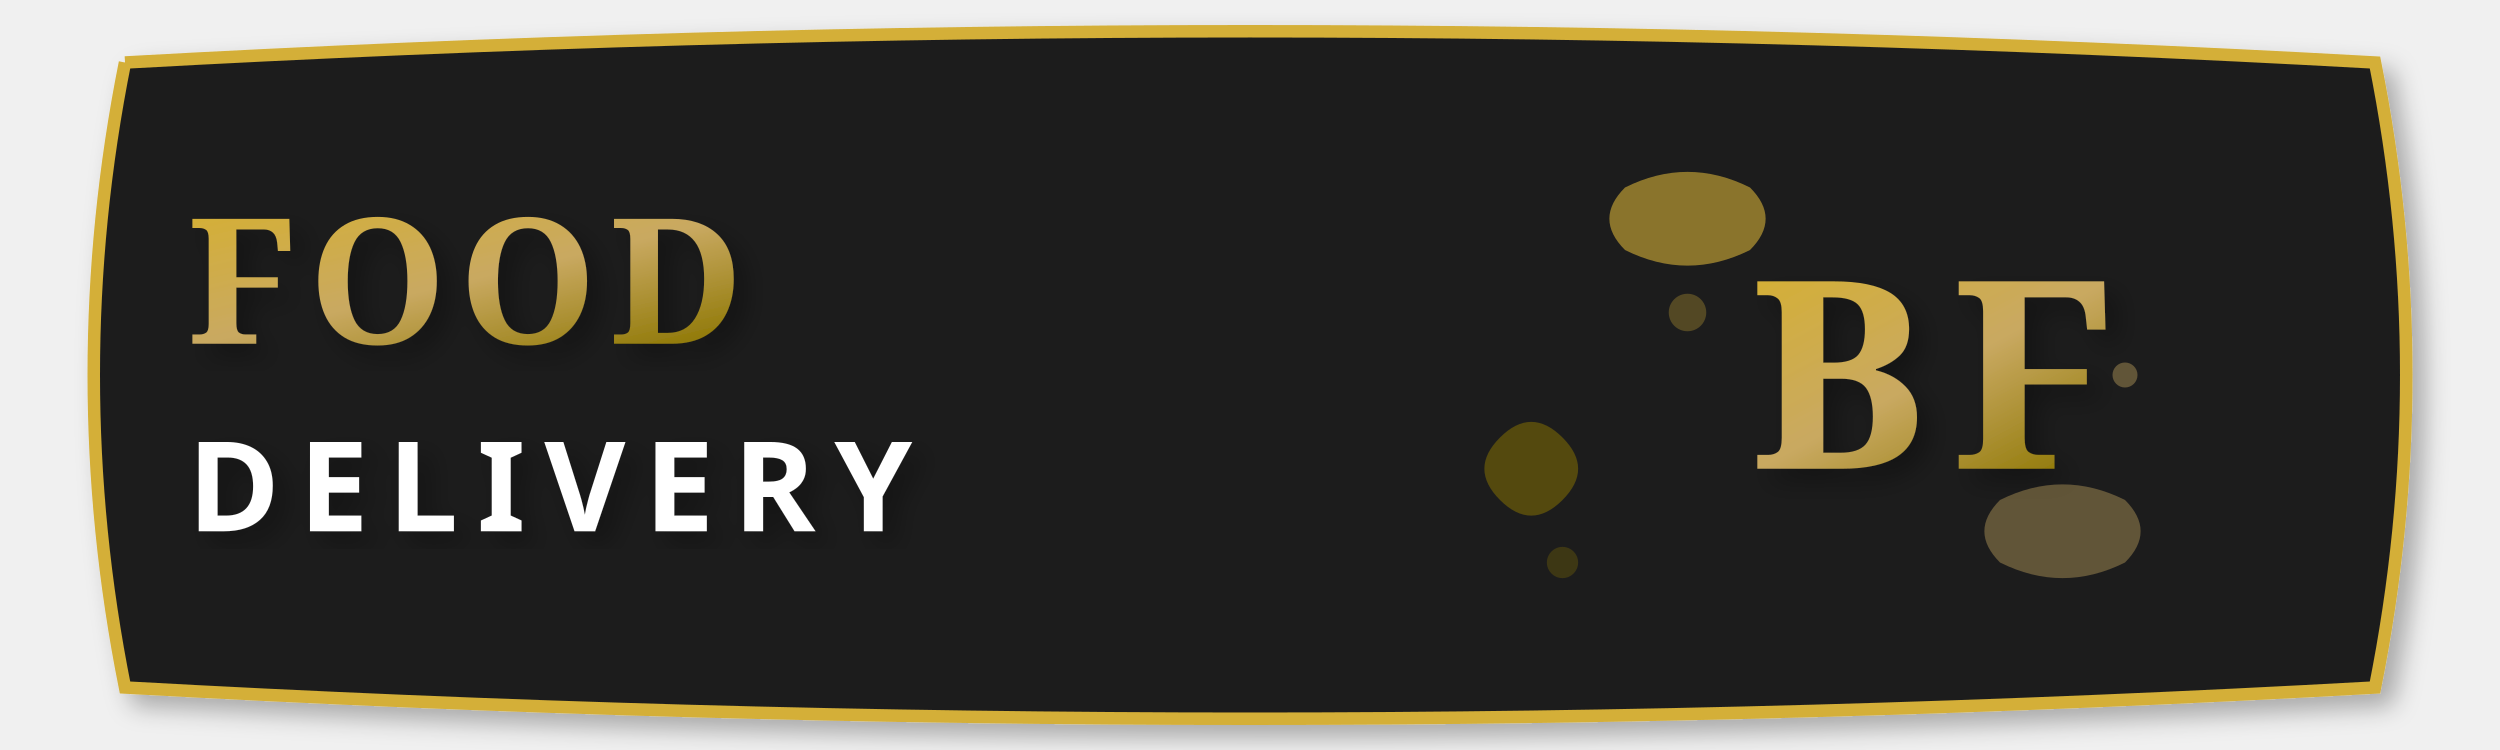
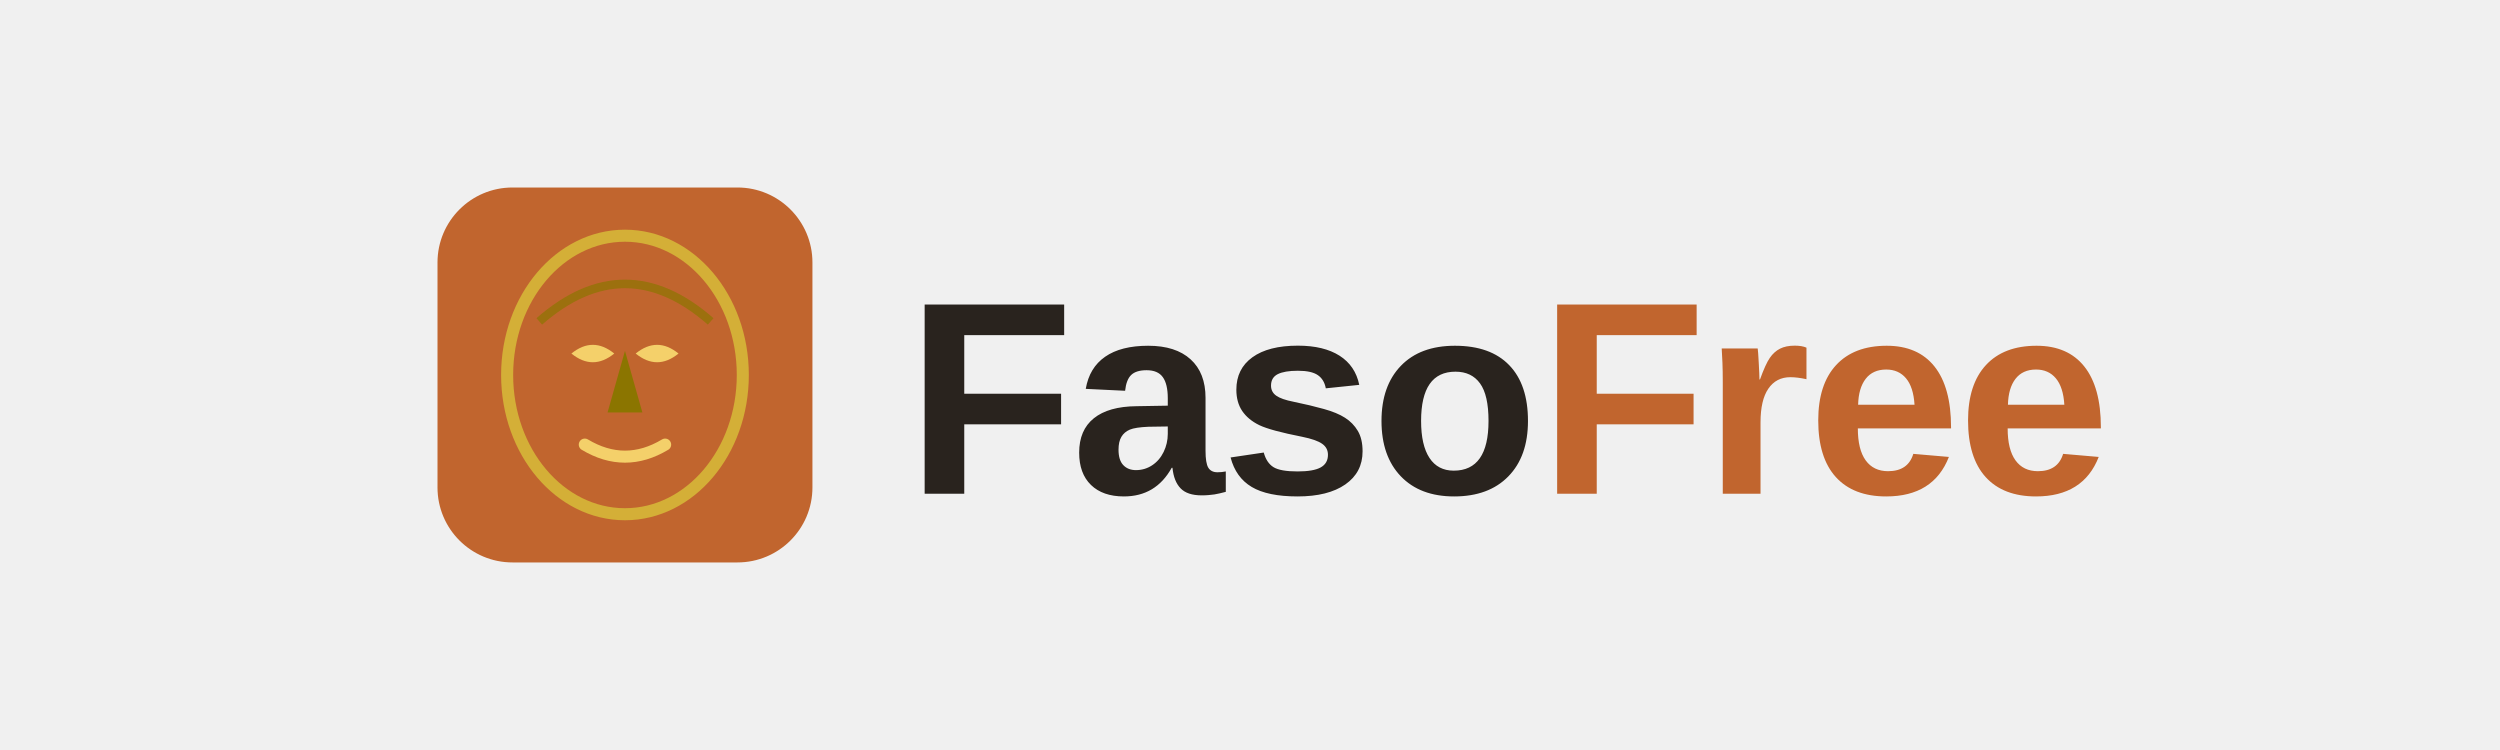
- <svg xmlns="http://www.w3.org/2000/svg" viewBox="0 0 400 120" width="400" height="120">
-   <defs>
-     <linearGradient id="graffitiGradient" x1="0%" y1="0%" x2="100%" y2="100%">
-       <stop offset="0%" style="stop-color:#D4AF37;stop-opacity:1" />
-       <stop offset="50%" style="stop-color:#C9A961;stop-opacity:1" />
-       <stop offset="100%" style="stop-color:#8B7500;stop-opacity:1" />
-     </linearGradient>
-     <filter id="shadow" x="-20%" y="-20%" width="140%" height="140%">
-       <feDropShadow dx="2" dy="2" stdDeviation="2" flood-color="#000" flood-opacity="0.3" />
-     </filter>
-   </defs>
-   <path d="M20 10 Q200 0 380 10 Q390 60 380 110 Q200 120 20 110 Q10 60 20 10" fill="#1E1E1E" stroke="#D4AF37" stroke-width="2" filter="url(#shadow)" />
-   <text x="30" y="55" font-family="Playfair Display, serif" font-weight="700" font-size="28" fill="url(#graffitiGradient)" filter="url(#shadow)" style="letter-spacing: 2px; text-transform: uppercase;">
-     FOOD
+ <svg xmlns="http://www.w3.org/2000/svg" viewBox="0 0 800 240" width="800" height="240">
+   <g transform="translate(140,60) scale(0.857)">
+     <rect width="140" height="140" rx="28" fill="#C1652E" />
+     <ellipse cx="70" cy="70" rx="44" ry="52" fill="none" stroke="#D4AF37" stroke-width="4.5" />
+     <path d="M38 50 Q70 22 102 50" fill="none" stroke="#8B7500" stroke-width="3.2" opacity="0.7" />
+     <path d="M50 62 Q58 55.5 66 62 Q58 68.5 50 62Z" fill="#F4D06A" />
+     <path d="M74 62 Q82 55.5 90 62 Q82 68.5 74 62Z" fill="#F4D06A" />
+     <path d="M70 61 L63.5 84 L76.5 84 Z" fill="#8B7500" />
+     <path d="M55 96 Q70 105 85 96" fill="none" stroke="#F4D06A" stroke-width="4.5" stroke-linecap="round" />
+   </g>
+   <text x="290" y="158" font-family="Segoe UI, Arial, sans-serif" font-size="88" font-weight="700" fill="#29231e" letter-spacing="-1">Faso<tspan fill="#C1652E">Free</tspan>
  </text>
-   <text x="30" y="85" font-family="Montserrat, sans-serif" font-weight="600" font-size="20" fill="#FFFFFF" filter="url(#shadow)" style="letter-spacing: 3px; text-transform: uppercase;">
-     DELIVERY
-   </text>
-   <text x="280" y="75" font-family="Playfair Display, serif" font-weight="900" font-size="42" fill="url(#graffitiGradient)" filter="url(#shadow)" style="letter-spacing: 4px; text-transform: uppercase;">
-     BF
-   </text>
-   <path d="M260 30 Q270 25 280 30 Q285 35 280 40 Q270 45 260 40 Q255 35 260 30" fill="#D4AF37" opacity="0.6" />
-   <path d="M320 80 Q330 75 340 80 Q345 85 340 90 Q330 95 320 90 Q315 85 320 80" fill="#C9A961" opacity="0.4" />
-   <path d="M240 70 Q245 65 250 70 Q255 75 250 80 Q245 85 240 80 Q235 75 240 70" fill="#8B7500" opacity="0.5" />
-   <circle cx="270" cy="50" r="3" fill="#D4AF37" opacity="0.3" />
-   <circle cx="340" cy="60" r="2" fill="#C9A961" opacity="0.4" />
-   <circle cx="250" cy="90" r="2.5" fill="#8B7500" opacity="0.3" />
</svg>
